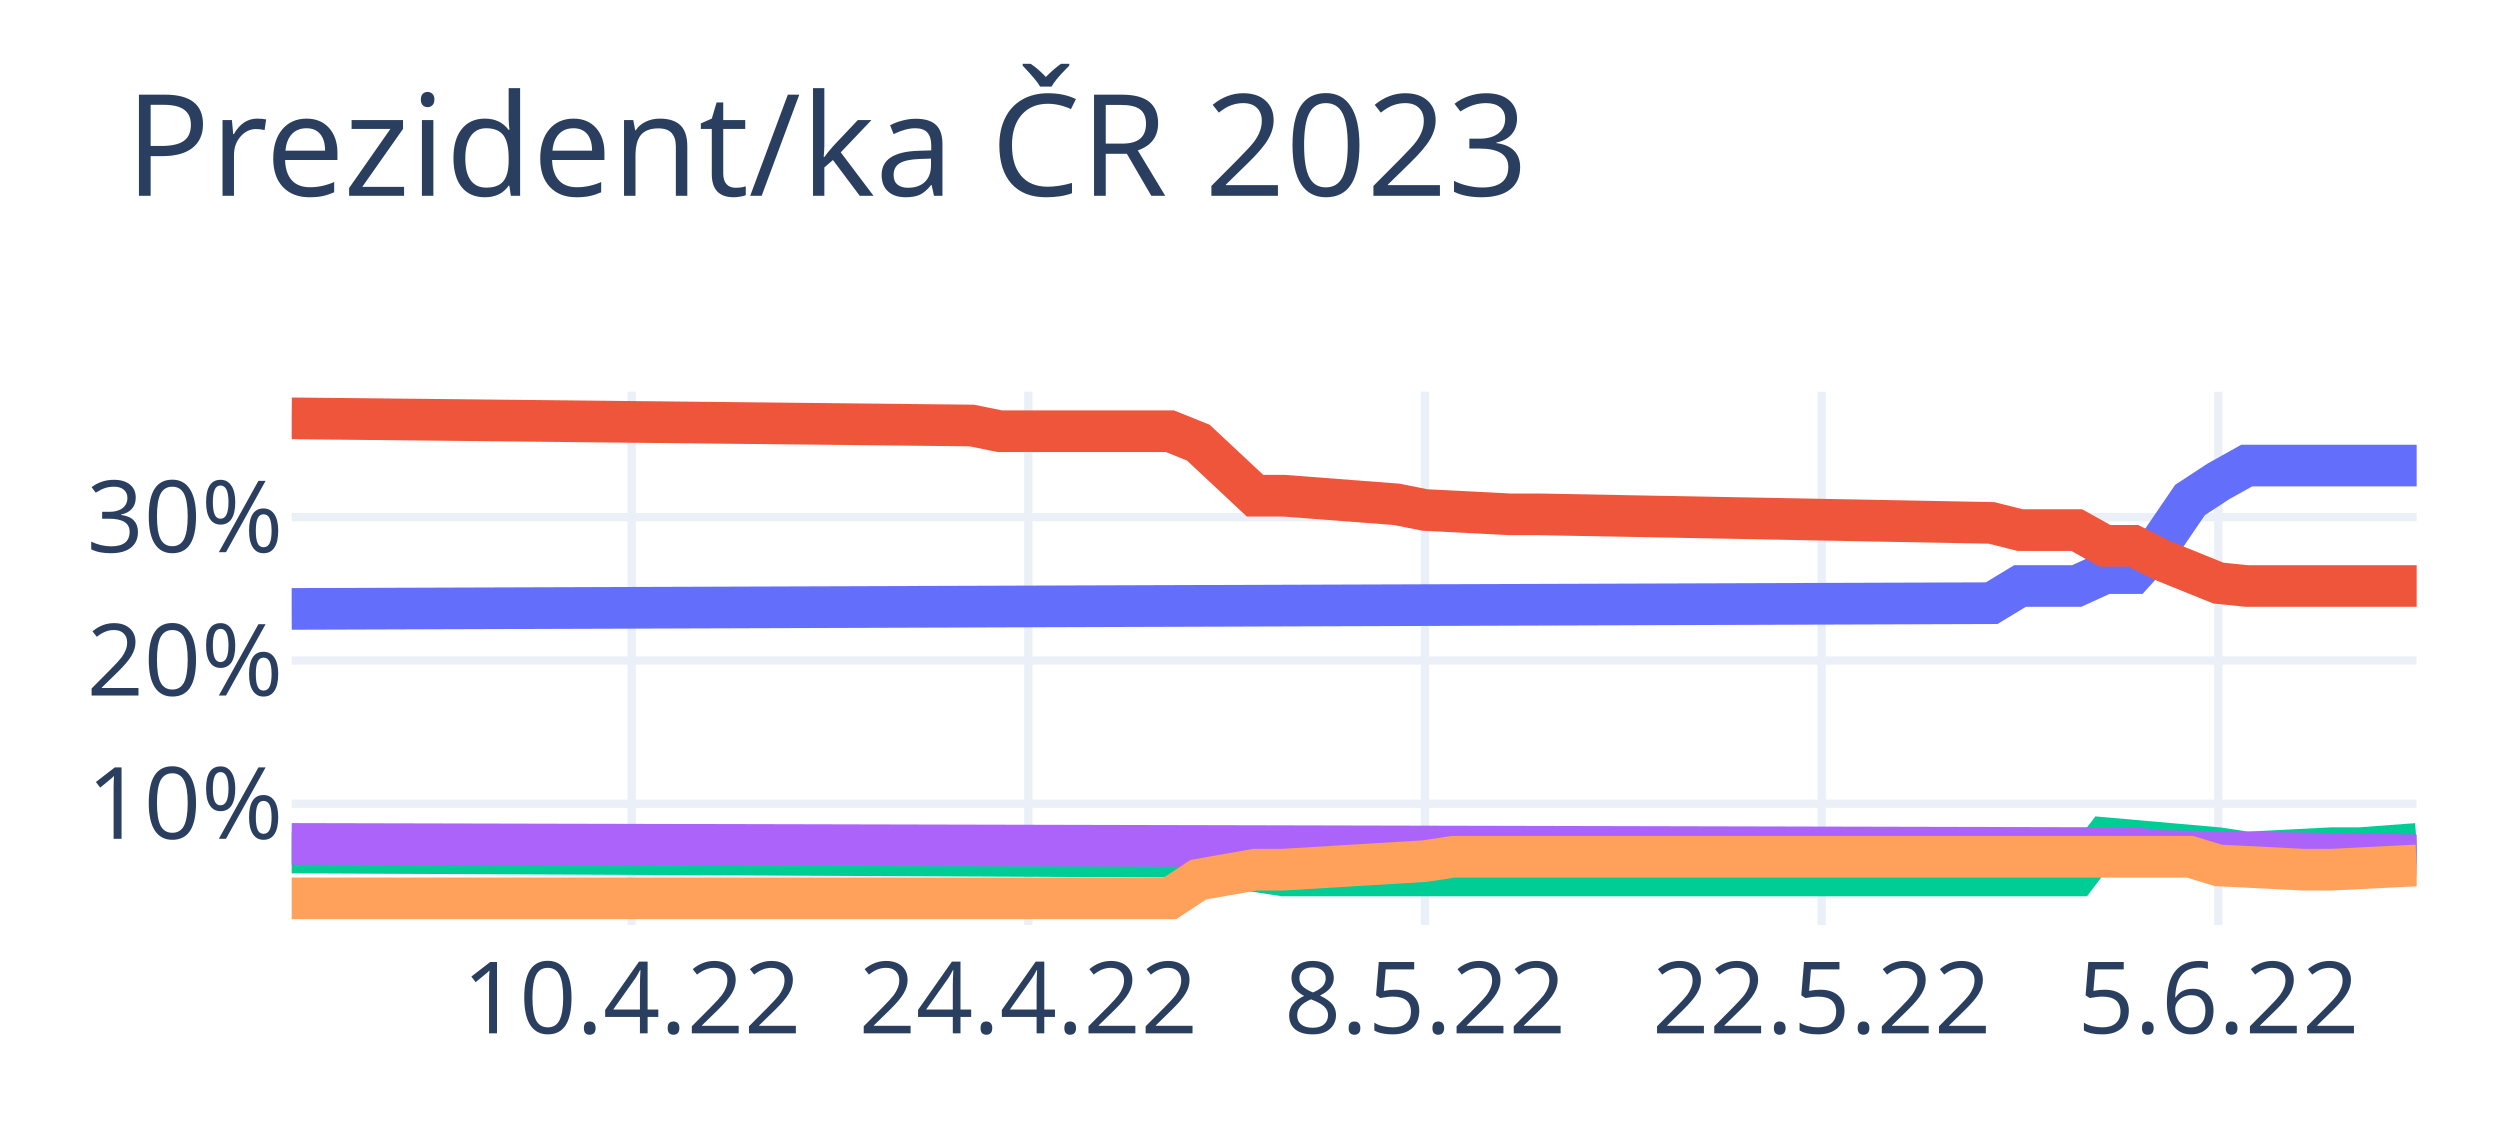
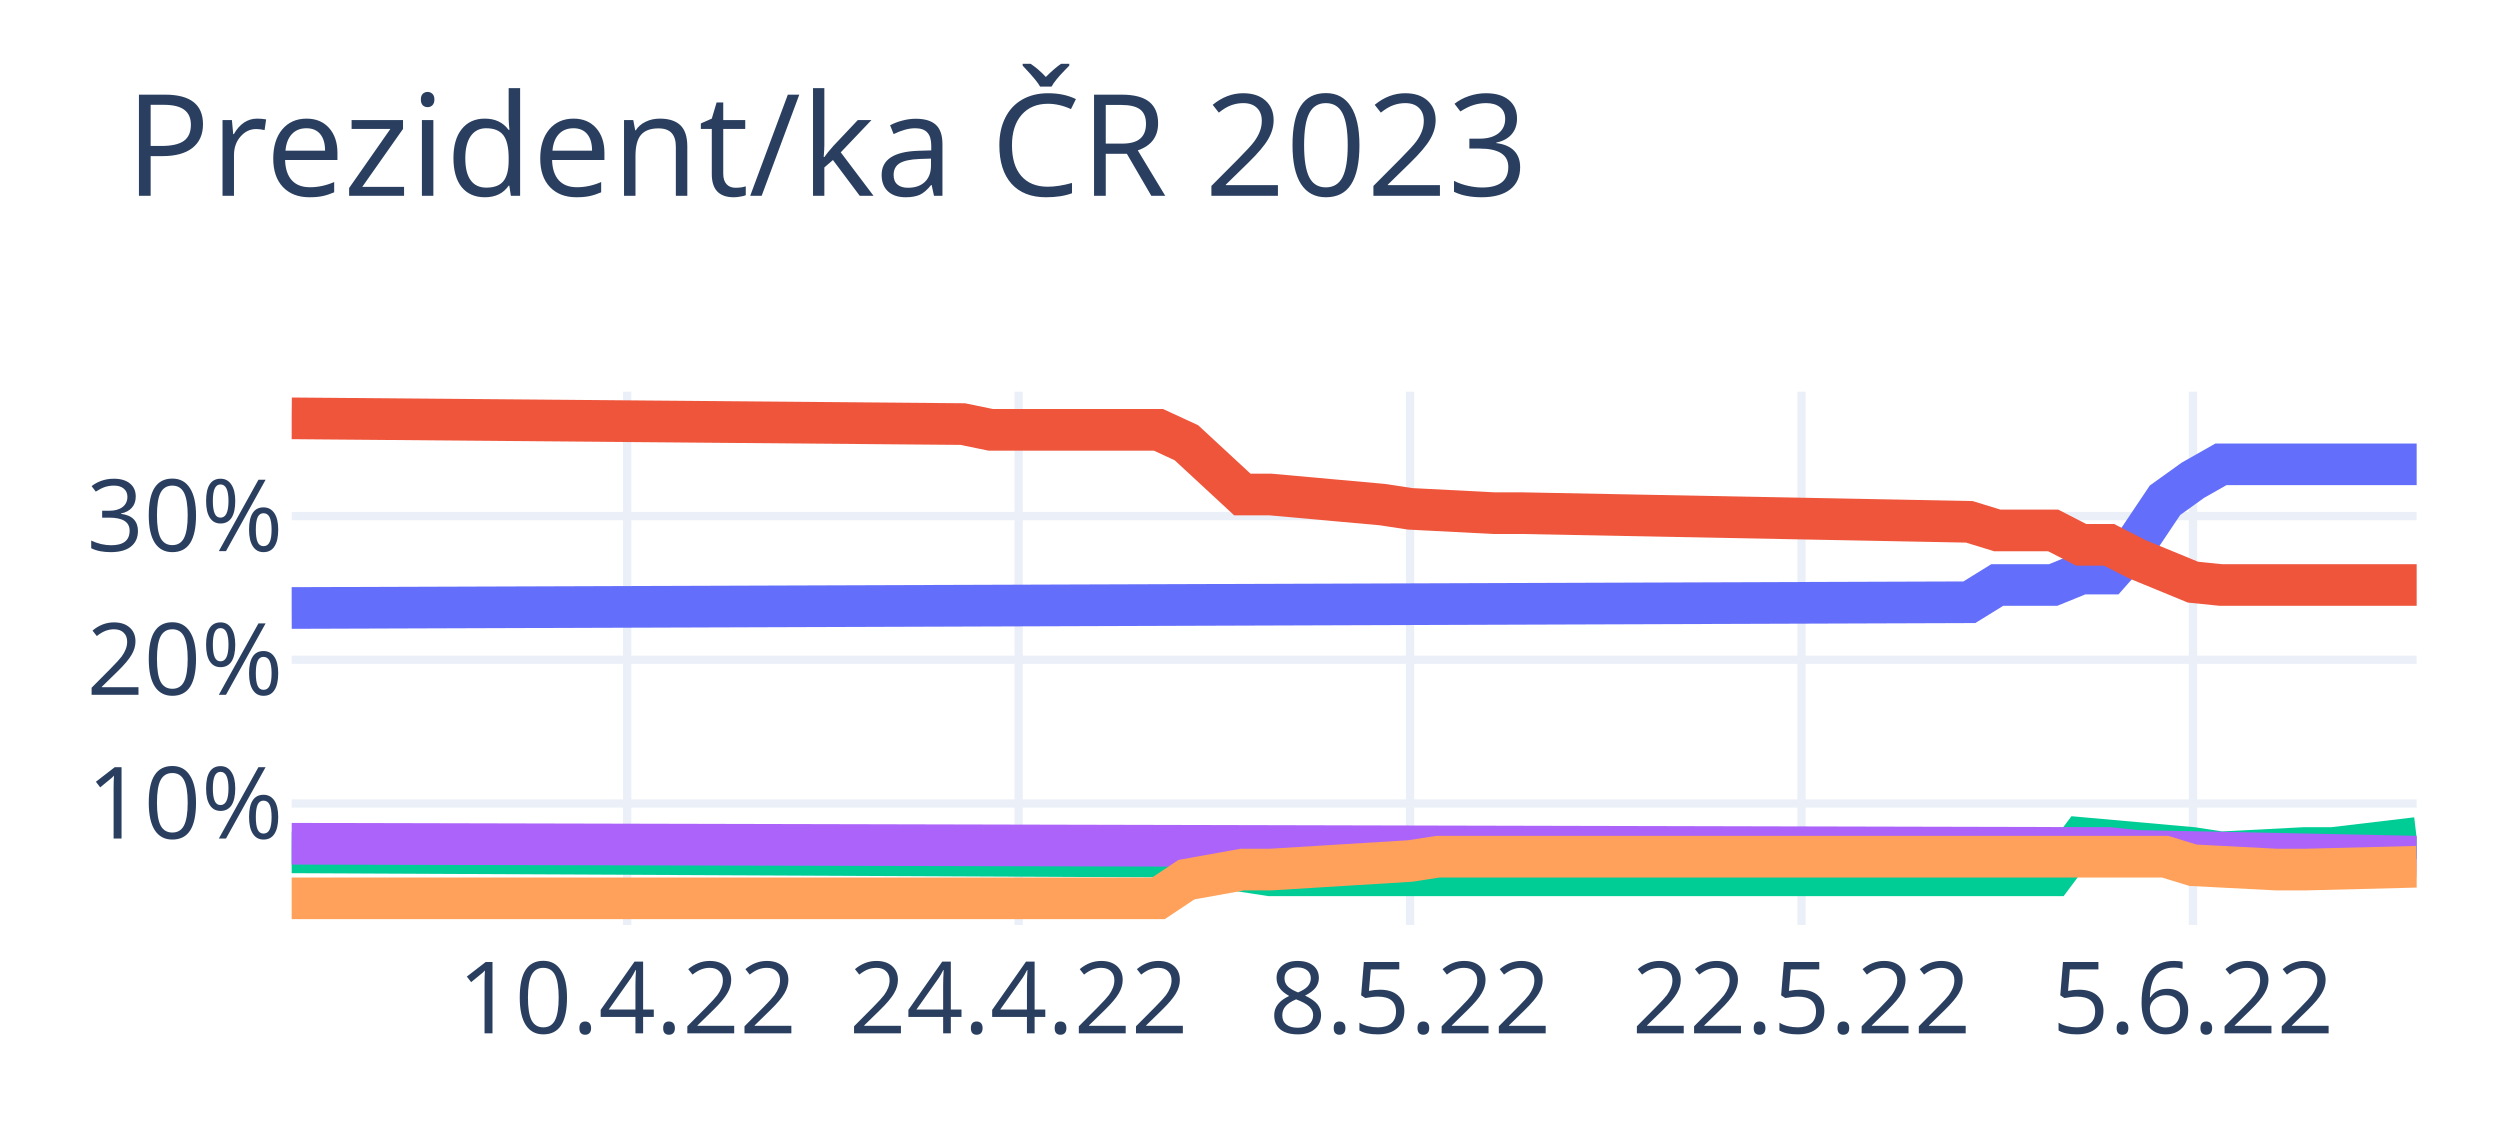
<svg xmlns="http://www.w3.org/2000/svg" class="main-svg" width="300" height="135" style="" viewBox="0 0 300 135">
  <rect x="0" y="0" width="300" height="135" style="fill: rgb(255, 255, 255); fill-opacity: 1;" />
-   <defs id="defs-f50ea3">
+   <defs id="defs-a94b71">
    <g class="clips">
-       <clipPath id="clipf50ea3xyplot" class="plotclip">
+       <clipPath id="clipa94b71xyplot" class="plotclip">
        <rect width="255" height="64" />
      </clipPath>
-       <clipPath class="axesclip" id="clipf50ea3x">
+       <clipPath class="axesclip" id="clipa94b71x">
        <rect x="35" y="0" width="255" height="135" />
      </clipPath>
-       <clipPath class="axesclip" id="clipf50ea3y">
+       <clipPath class="axesclip" id="clipa94b71y">
        <rect x="0" y="47" width="300" height="64" />
      </clipPath>
-       <clipPath class="axesclip" id="clipf50ea3xy">
+       <clipPath class="axesclip" id="clipa94b71xy">
        <rect x="35" y="47" width="255" height="64" />
      </clipPath>
    </g>
    <g class="gradients" />
    <g class="patterns" />
  </defs>
  <g class="bglayer" />
  <g class="layer-below">
    <g class="imagelayer" />
    <g class="shapelayer" />
  </g>
  <g class="cartesianlayer">
    <g class="subplot xy">
      <g class="layer-subplot">
        <g class="shapelayer" />
        <g class="imagelayer" />
      </g>
      <g class="minor-gridlayer">
        <g class="x" />
        <g class="y" />
      </g>
      <g class="gridlayer">
        <g class="x">
-           <path class="xgrid crisp" transform="translate(75.8,0)" d="M0,47v64" style="stroke: rgb(235, 240, 248); stroke-opacity: 1; stroke-width: 1px;" />
-           <path class="xgrid crisp" transform="translate(123.4,0)" d="M0,47v64" style="stroke: rgb(235, 240, 248); stroke-opacity: 1; stroke-width: 1px;" />
-           <path class="xgrid crisp" transform="translate(171,0)" d="M0,47v64" style="stroke: rgb(235, 240, 248); stroke-opacity: 1; stroke-width: 1px;" />
-           <path class="xgrid crisp" transform="translate(218.6,0)" d="M0,47v64" style="stroke: rgb(235, 240, 248); stroke-opacity: 1; stroke-width: 1px;" />
-           <path class="xgrid crisp" transform="translate(266.2,0)" d="M0,47v64" style="stroke: rgb(235, 240, 248); stroke-opacity: 1; stroke-width: 1px;" />
+           <path class="xgrid crisp" transform="translate(75.26,0)" d="M0,47v64" style="stroke: rgb(235, 240, 248); stroke-opacity: 1; stroke-width: 1px;" />
+           <path class="xgrid crisp" transform="translate(122.24,0)" d="M0,47v64" style="stroke: rgb(235, 240, 248); stroke-opacity: 1; stroke-width: 1px;" />
+           <path class="xgrid crisp" transform="translate(169.21,0)" d="M0,47v64" style="stroke: rgb(235, 240, 248); stroke-opacity: 1; stroke-width: 1px;" />
+           <path class="xgrid crisp" transform="translate(216.18,0)" d="M0,47v64" style="stroke: rgb(235, 240, 248); stroke-opacity: 1; stroke-width: 1px;" />
+           <path class="xgrid crisp" transform="translate(263.16,0)" d="M0,47v64" style="stroke: rgb(235, 240, 248); stroke-opacity: 1; stroke-width: 1px;" />
        </g>
        <g class="y">
-           <path class="ygrid crisp" transform="translate(0,96.45)" d="M35,0h255" style="stroke: rgb(235, 240, 248); stroke-opacity: 1; stroke-width: 1px;" />
-           <path class="ygrid crisp" transform="translate(0,79.26)" d="M35,0h255" style="stroke: rgb(235, 240, 248); stroke-opacity: 1; stroke-width: 1px;" />
-           <path class="ygrid crisp" transform="translate(0,62.06)" d="M35,0h255" style="stroke: rgb(235, 240, 248); stroke-opacity: 1; stroke-width: 1px;" />
+           <path class="ygrid crisp" transform="translate(0,96.42)" d="M35,0h255" style="stroke: rgb(235, 240, 248); stroke-opacity: 1; stroke-width: 1px;" />
+           <path class="ygrid crisp" transform="translate(0,79.17)" d="M35,0h255" style="stroke: rgb(235, 240, 248); stroke-opacity: 1; stroke-width: 1px;" />
+           <path class="ygrid crisp" transform="translate(0,61.93)" d="M35,0h255" style="stroke: rgb(235, 240, 248); stroke-opacity: 1; stroke-width: 1px;" />
        </g>
      </g>
      <g class="zerolinelayer" />
      <path class="xlines-below" />
      <path class="ylines-below" />
      <g class="overlines-below" />
      <g class="xaxislayer-below" />
      <g class="yaxislayer-below" />
      <g class="overaxes-below" />
-       <g class="plot" transform="translate(35,47)" clip-path="url(#clipf50ea3xyplot)">
+       <g class="plot" transform="translate(35,47)" clip-path="url(#clipa94b71xyplot)">
        <g class="scatterlayer mlayer">
-           <g class="trace scatter tracedd41d4" style="stroke-miterlimit: 2; opacity: 1;">
+           <g class="trace scatter tracea7b6c6" style="stroke-miterlimit: 2; opacity: 1;">
            <g class="fills" />
            <g class="errorbars" />
            <g class="lines">
-               <path class="js-line" d="M0,26.07L204,25.38L207.4,23.32L214.2,23.32L217.6,21.77L221,21.77L224.4,17.99L227.8,13L231.2,10.77L234.6,8.87L238,8.87L255,8.87" style="vector-effect: non-scaling-stroke; fill: none; stroke: rgb(99, 110, 250); stroke-opacity: 1; stroke-width: 5px; opacity: 1;" />
+               <path class="js-line" d="M0,25.96L201.32,25.27L204.67,23.2L211.38,23.2L214.74,21.83L218.09,21.83L221.45,18.03L224.8,13.03L228.16,10.62L231.51,8.72L234.87,8.72L255,8.72" style="vector-effect: non-scaling-stroke; fill: none; stroke: rgb(99, 110, 250); stroke-opacity: 1; stroke-width: 5px; opacity: 1;" />
            </g>
            <g class="points" />
            <g class="text" />
          </g>
-           <g class="trace scatter trace00df5e" style="stroke-miterlimit: 2; opacity: 1;">
+           <g class="trace scatter tracecccd5b" style="stroke-miterlimit: 2; opacity: 1;">
            <g class="fills" />
            <g class="errorbars" />
            <g class="lines">
-               <path class="js-line" d="M0,3.2L81.6,4.06L85,4.75L105.4,4.75L108.8,6.12L115.6,12.48L119,12.48L132.6,13.52L136,14.2L146.2,14.72L149.6,14.72L204,15.75L207.4,16.61L214.2,16.61L217.6,18.5L221,18.5L224.4,20.22L231.2,22.97L234.6,23.32L255,23.32" style="vector-effect: non-scaling-stroke; fill: none; stroke: rgb(239, 85, 59); stroke-opacity: 1; stroke-width: 5px; opacity: 1;" />
+               <path class="js-line" d="M0,3.2L80.53,3.89L83.88,4.58L104.01,4.58L107.37,6.13L114.08,12.34L117.43,12.34L130.86,13.55L134.21,14.06L144.28,14.58L147.63,14.58L201.32,15.62L204.67,16.65L211.38,16.65L214.74,18.38L218.09,18.38L221.45,20.1L228.16,22.86L231.51,23.2L255,23.2" style="vector-effect: non-scaling-stroke; fill: none; stroke: rgb(239, 85, 59); stroke-opacity: 1; stroke-width: 5px; opacity: 1;" />
            </g>
            <g class="points" />
            <g class="text" />
          </g>
-           <g class="trace scatter trace443b2e" style="stroke-miterlimit: 2; opacity: 1;">
+           <g class="trace scatter trace40acc7" style="stroke-miterlimit: 2; opacity: 1;">
            <g class="fills" />
            <g class="errorbars" />
            <g class="lines">
-               <path class="js-line" d="M0,55.3L108.8,55.81L112.2,57.02L119,58.05L122.4,58.05L214.2,58.05L217.6,53.58L231.2,54.78L234.6,55.3L244.8,54.78L248.2,54.78L255,54.27" style="vector-effect: non-scaling-stroke; fill: none; stroke: rgb(0, 204, 150); stroke-opacity: 1; stroke-width: 5px; opacity: 1;" />
+               <path class="js-line" d="M0,55.28L107.37,55.8L110.72,57.01L117.43,58.04L120.79,58.04L211.38,58.04L214.74,53.56L228.16,54.76L231.51,55.28L241.58,54.76L244.93,54.76L255,53.56" style="vector-effect: non-scaling-stroke; fill: none; stroke: rgb(0, 204, 150); stroke-opacity: 1; stroke-width: 5px; opacity: 1;" />
            </g>
            <g class="points" />
            <g class="text" />
          </g>
-           <g class="trace scatter trace57cbc3" style="stroke-miterlimit: 2; opacity: 1;">
+           <g class="trace scatter trace842fb5" style="stroke-miterlimit: 2; opacity: 1;">
            <g class="fills" />
            <g class="errorbars" />
            <g class="lines">
-               <path class="js-line" d="M0,54.27L221,54.78L224.4,55.13L255,55.64" style="vector-effect: non-scaling-stroke; fill: none; stroke: rgb(171, 99, 250); stroke-opacity: 1; stroke-width: 5px; opacity: 1;" />
+               <path class="js-line" d="M0,54.25L218.09,54.76L221.45,55.11L255,55.8" style="vector-effect: non-scaling-stroke; fill: none; stroke: rgb(171, 99, 250); stroke-opacity: 1; stroke-width: 5px; opacity: 1;" />
            </g>
            <g class="points" />
            <g class="text" />
          </g>
-           <g class="trace scatter trace358e6f" style="stroke-miterlimit: 2; opacity: 1;">
+           <g class="trace scatter trace8f7199" style="stroke-miterlimit: 2; opacity: 1;">
            <g class="fills" />
            <g class="errorbars" />
            <g class="lines">
-               <path class="js-line" d="M0,60.8L105.4,60.8L108.8,58.56L115.6,57.36L119,57.36L136,56.33L139.4,55.81L227.8,55.81L231.2,56.85L241.4,57.36L244.8,57.36L255,56.85" style="vector-effect: non-scaling-stroke; fill: none; stroke: rgb(255, 161, 90); stroke-opacity: 1; stroke-width: 5px; opacity: 1;" />
+               <path class="js-line" d="M0,60.8L104.01,60.8L107.37,58.56L114.08,57.35L117.43,57.35L134.21,56.32L137.57,55.8L224.8,55.8L228.16,56.83L238.22,57.35L241.58,57.35L255,57.01" style="vector-effect: non-scaling-stroke; fill: none; stroke: rgb(255, 161, 90); stroke-opacity: 1; stroke-width: 5px; opacity: 1;" />
            </g>
            <g class="points" />
            <g class="text" />
          </g>
        </g>
      </g>
      <g class="overplot" />
      <path class="xlines-above crisp" d="M0,0" style="fill: none;" />
      <path class="ylines-above crisp" d="M0,0" style="fill: none;" />
      <g class="overlines-above" />
      <g class="xaxislayer-above">
        <g class="xtick">
-           <text text-anchor="middle" x="0" y="124" transform="translate(75.8,0)" style="font-family: 'Open Sans', verdana, arial, sans-serif; font-size: 12px; fill: rgb(42, 63, 95); fill-opacity: 1; white-space: pre; opacity: 1;">10.4.22</text>
+           <text text-anchor="middle" x="0" y="124" transform="translate(75.26,0)" style="font-family: 'Open Sans', verdana, arial, sans-serif; font-size: 12px; fill: rgb(42, 63, 95); fill-opacity: 1; white-space: pre; opacity: 1;">10.4.22</text>
        </g>
        <g class="xtick">
-           <text text-anchor="middle" x="0" y="124" style="font-family: 'Open Sans', verdana, arial, sans-serif; font-size: 12px; fill: rgb(42, 63, 95); fill-opacity: 1; white-space: pre; opacity: 1;" transform="translate(123.4,0)">24.4.22</text>
+           <text text-anchor="middle" x="0" y="124" style="font-family: 'Open Sans', verdana, arial, sans-serif; font-size: 12px; fill: rgb(42, 63, 95); fill-opacity: 1; white-space: pre; opacity: 1;" transform="translate(122.24,0)">24.4.22</text>
        </g>
        <g class="xtick">
-           <text text-anchor="middle" x="0" y="124" style="font-family: 'Open Sans', verdana, arial, sans-serif; font-size: 12px; fill: rgb(42, 63, 95); fill-opacity: 1; white-space: pre; opacity: 1;" transform="translate(171,0)">8.5.22</text>
+           <text text-anchor="middle" x="0" y="124" style="font-family: 'Open Sans', verdana, arial, sans-serif; font-size: 12px; fill: rgb(42, 63, 95); fill-opacity: 1; white-space: pre; opacity: 1;" transform="translate(169.21,0)">8.5.22</text>
        </g>
        <g class="xtick">
-           <text text-anchor="middle" x="0" y="124" style="font-family: 'Open Sans', verdana, arial, sans-serif; font-size: 12px; fill: rgb(42, 63, 95); fill-opacity: 1; white-space: pre; opacity: 1;" transform="translate(218.6,0)">22.5.22</text>
+           <text text-anchor="middle" x="0" y="124" style="font-family: 'Open Sans', verdana, arial, sans-serif; font-size: 12px; fill: rgb(42, 63, 95); fill-opacity: 1; white-space: pre; opacity: 1;" transform="translate(216.18,0)">22.5.22</text>
        </g>
        <g class="xtick">
-           <text text-anchor="middle" x="0" y="124" style="font-family: 'Open Sans', verdana, arial, sans-serif; font-size: 12px; fill: rgb(42, 63, 95); fill-opacity: 1; white-space: pre; opacity: 1;" transform="translate(266.2,0)">5.6.22</text>
+           <text text-anchor="middle" x="0" y="124" style="font-family: 'Open Sans', verdana, arial, sans-serif; font-size: 12px; fill: rgb(42, 63, 95); fill-opacity: 1; white-space: pre; opacity: 1;" transform="translate(263.16,0)">5.6.22</text>
        </g>
      </g>
      <g class="yaxislayer-above">
        <g class="ytick">
-           <text text-anchor="end" x="34" y="4.2" transform="translate(0,96.45)" style="font-family: 'Open Sans', verdana, arial, sans-serif; font-size: 12px; fill: rgb(42, 63, 95); fill-opacity: 1; white-space: pre; opacity: 1;">10%</text>
+           <text text-anchor="end" x="34" y="4.2" transform="translate(0,96.42)" style="font-family: 'Open Sans', verdana, arial, sans-serif; font-size: 12px; fill: rgb(42, 63, 95); fill-opacity: 1; white-space: pre; opacity: 1;">10%</text>
        </g>
        <g class="ytick">
-           <text text-anchor="end" x="34" y="4.2" style="font-family: 'Open Sans', verdana, arial, sans-serif; font-size: 12px; fill: rgb(42, 63, 95); fill-opacity: 1; white-space: pre; opacity: 1;" transform="translate(0,79.26)">20%</text>
+           <text text-anchor="end" x="34" y="4.2" style="font-family: 'Open Sans', verdana, arial, sans-serif; font-size: 12px; fill: rgb(42, 63, 95); fill-opacity: 1; white-space: pre; opacity: 1;" transform="translate(0,79.17)">20%</text>
        </g>
        <g class="ytick">
-           <text text-anchor="end" x="34" y="4.2" style="font-family: 'Open Sans', verdana, arial, sans-serif; font-size: 12px; fill: rgb(42, 63, 95); fill-opacity: 1; white-space: pre; opacity: 1;" transform="translate(0,62.06)">30%</text>
+           <text text-anchor="end" x="34" y="4.2" style="font-family: 'Open Sans', verdana, arial, sans-serif; font-size: 12px; fill: rgb(42, 63, 95); fill-opacity: 1; white-space: pre; opacity: 1;" transform="translate(0,61.93)">30%</text>
        </g>
      </g>
      <g class="overaxes-above" />
    </g>
  </g>
  <g class="polarlayer" />
  <g class="smithlayer" />
  <g class="ternarylayer" />
  <g class="geolayer" />
  <g class="funnelarealayer" />
  <g class="pielayer" />
  <g class="iciclelayer" />
  <g class="treemaplayer" />
  <g class="sunburstlayer" />
  <g class="glimages" />
-   <defs id="topdefs-f50ea3">
+   <defs id="topdefs-a94b71">
    <g class="clips" />
  </defs>
  <g class="layer-above">
    <g class="imagelayer" />
    <g class="shapelayer" />
  </g>
  <g class="infolayer">
    <g class="g-gtitle">
      <text class="gtitle" x="15" y="23.5" text-anchor="start" dy="0em" style="font-family: 'Open Sans', verdana, arial, sans-serif; font-size: 17px; fill: rgb(42, 63, 95); opacity: 1; font-weight: normal; white-space: pre;">Prezident/ka ČR 2023</text>
    </g>
    <g class="g-xtitle" />
    <g class="g-ytitle" />
  </g>
</svg>
